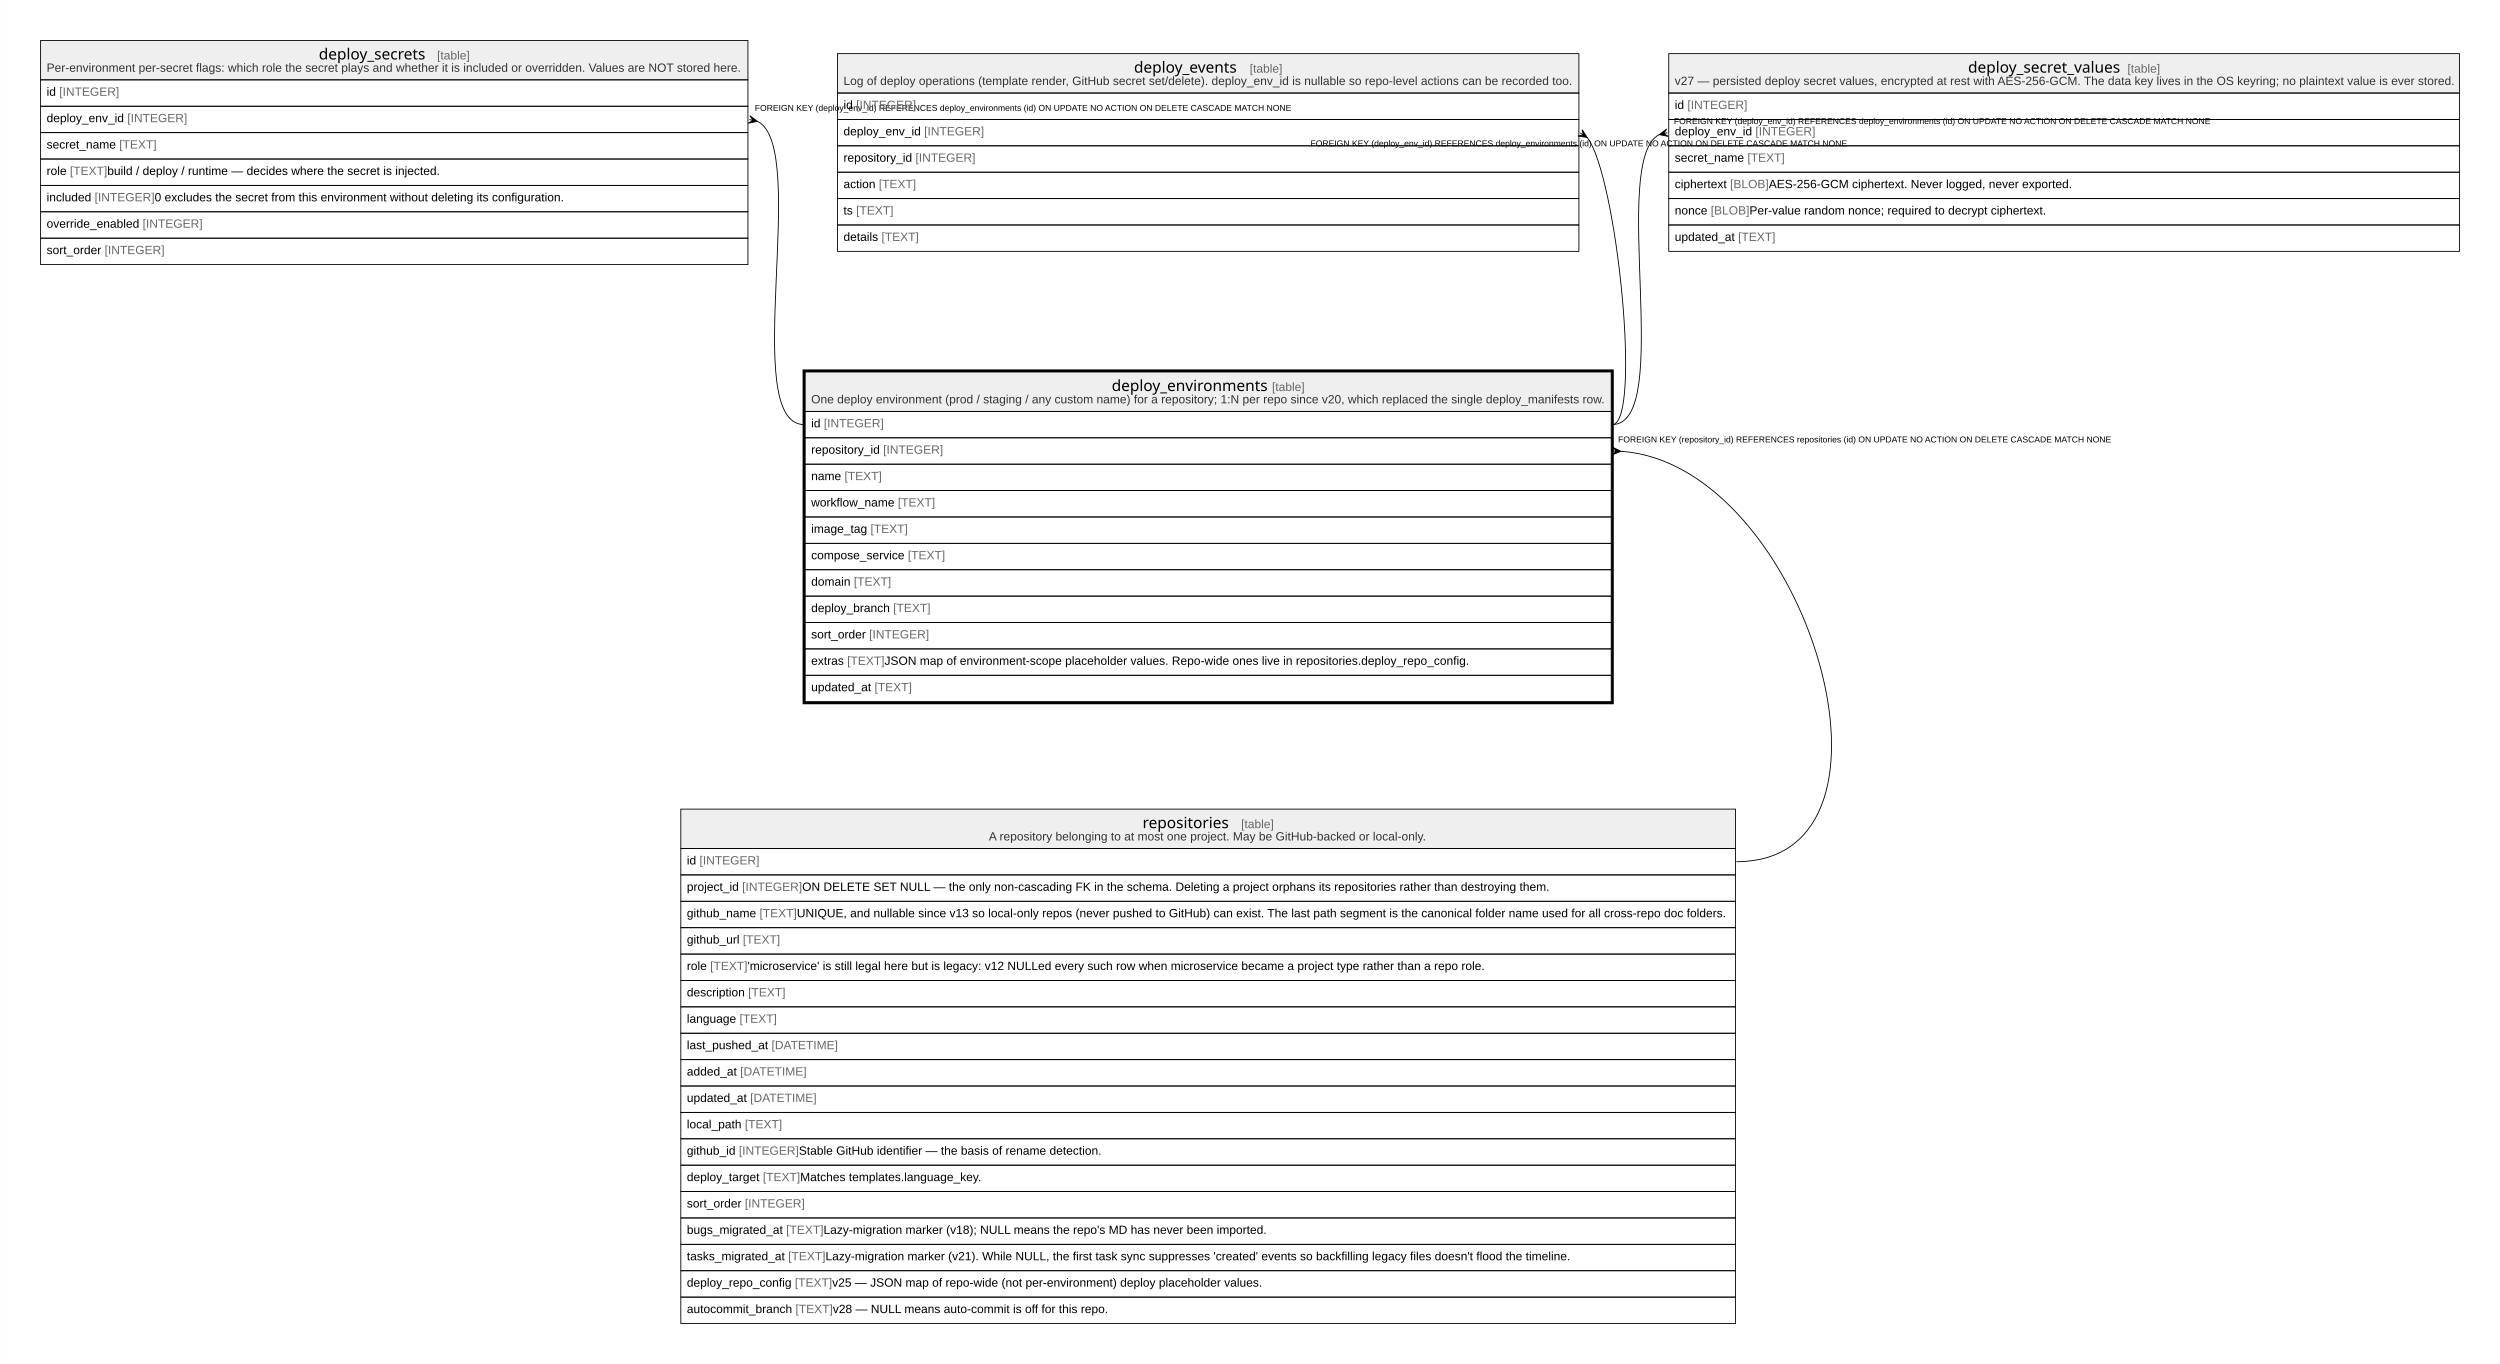
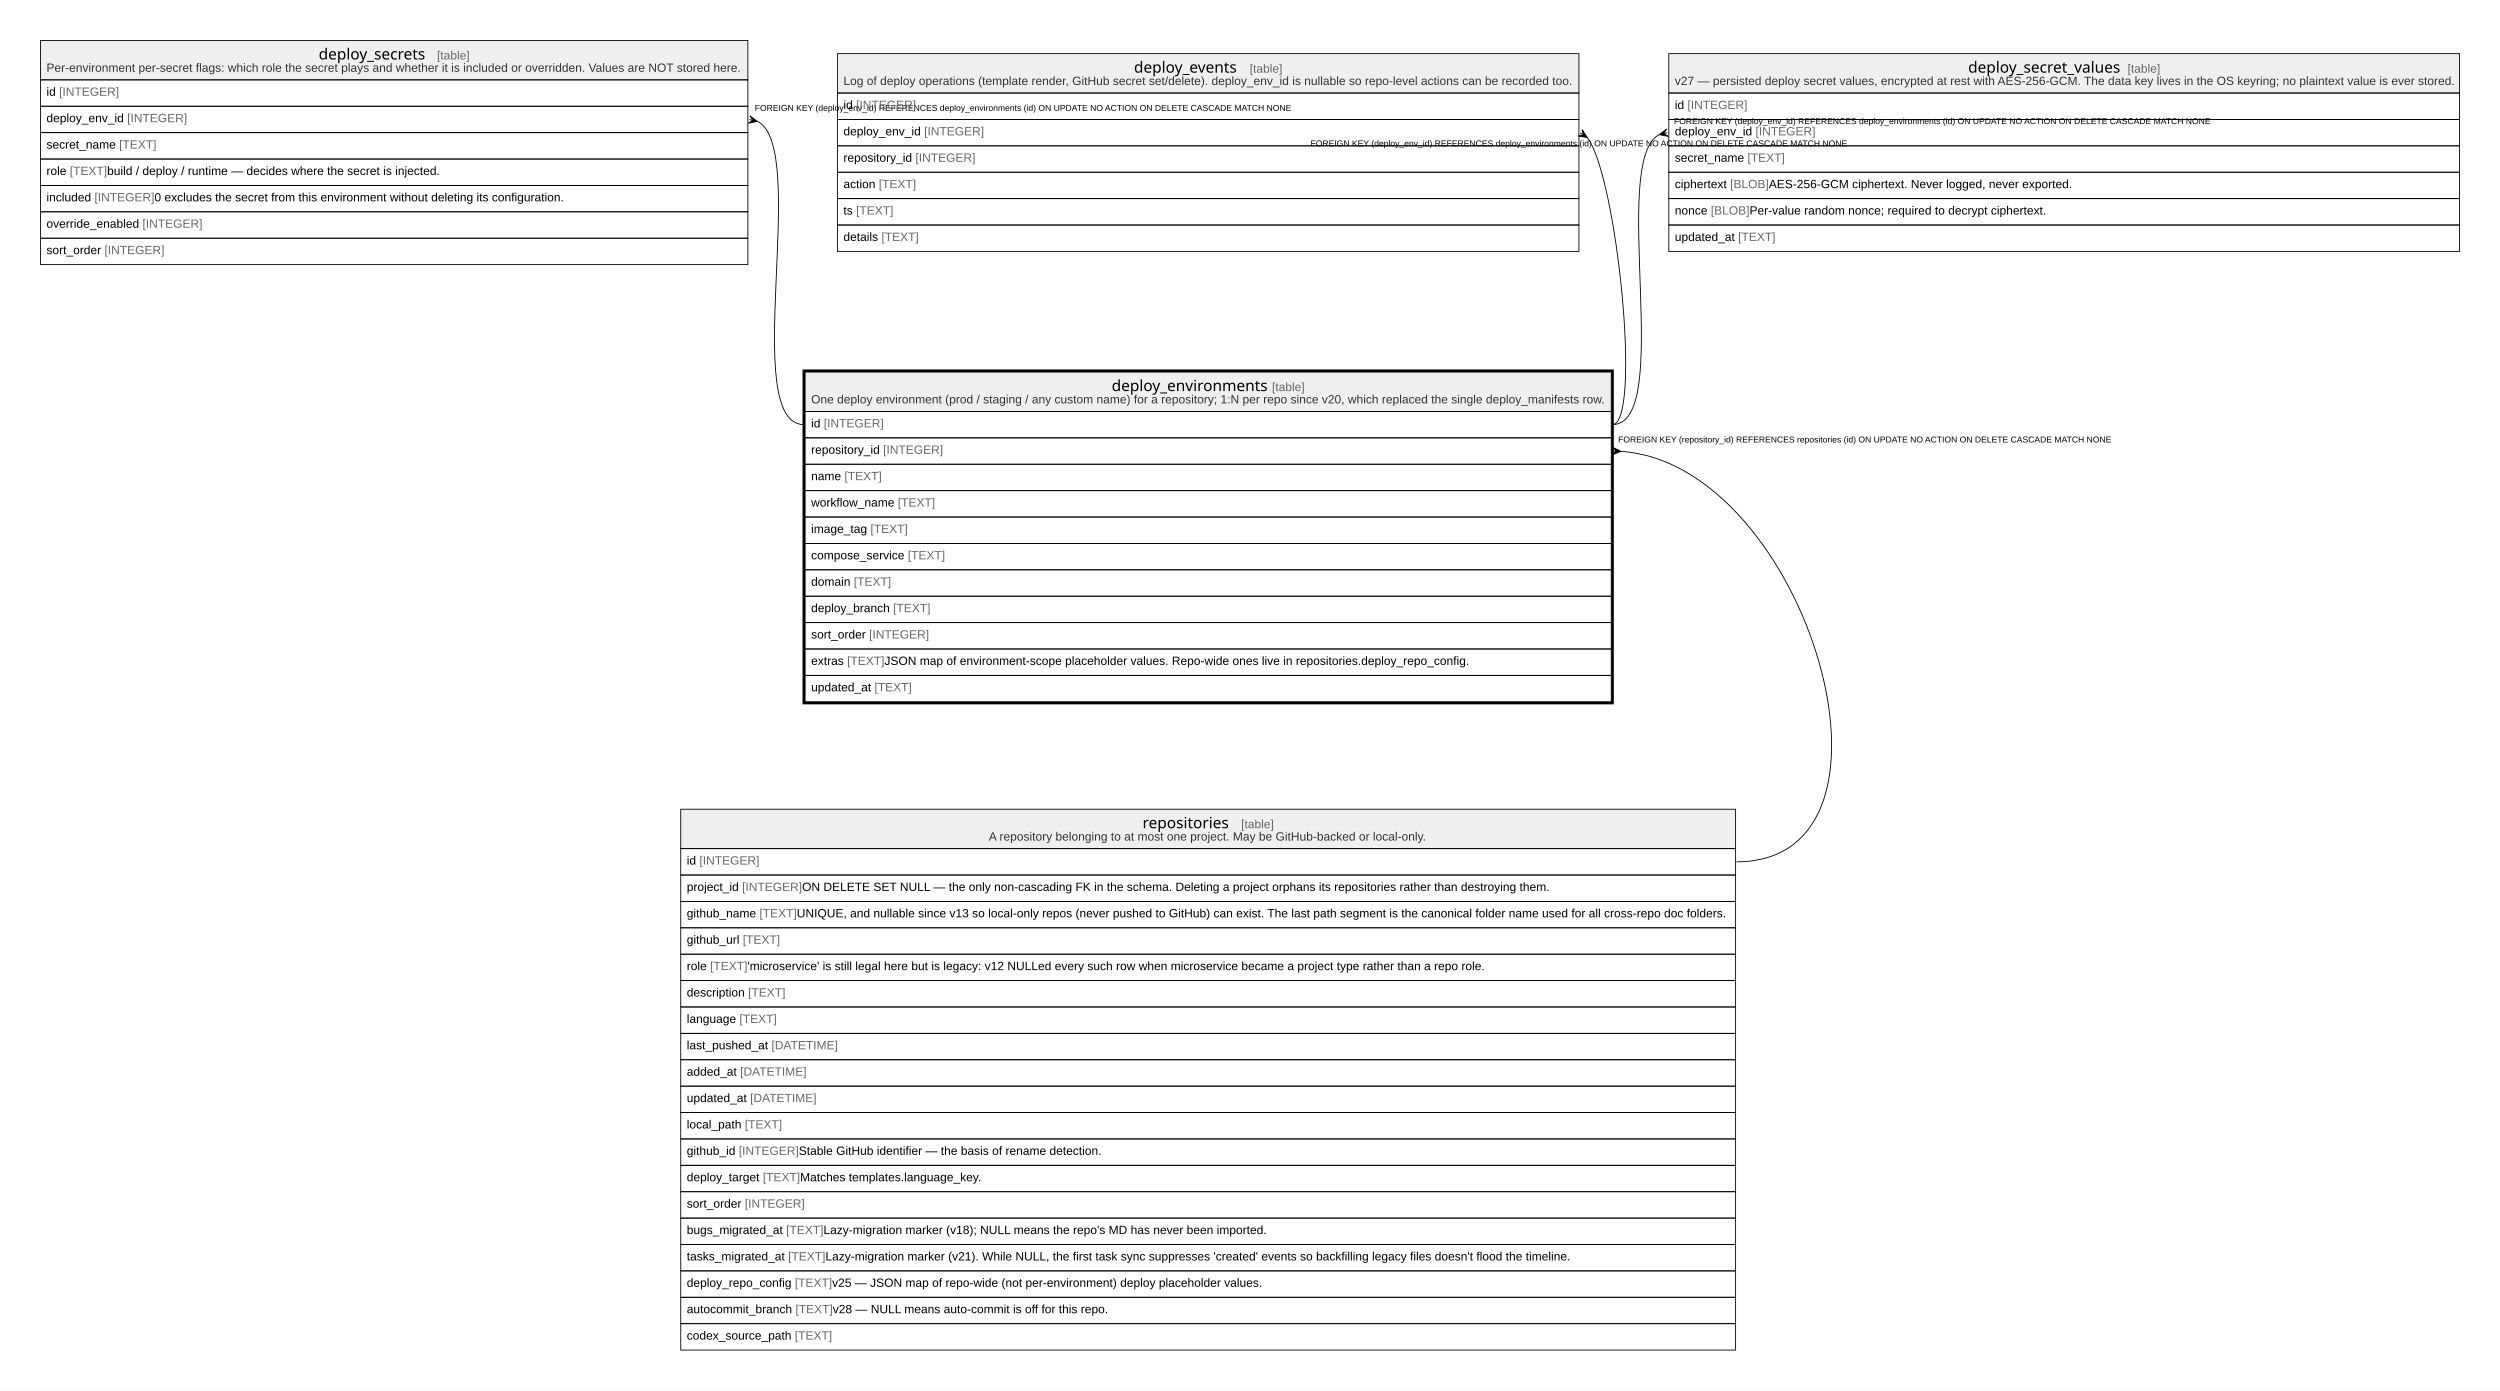
- <svg xmlns="http://www.w3.org/2000/svg" width="2918pt" height="1592pt" viewBox="0.00 0.00 2917.64 1592.00">
-   <g id="graph0" class="graph" transform="scale(1 1) rotate(0) translate(4 1588)">
-     <polygon fill="white" stroke="none" points="-4,4 -4,-1588 2913.64,-1588 2913.64,4 -4,4" />
+ <svg xmlns="http://www.w3.org/2000/svg" width="2918pt" height="1623pt" viewBox="0.00 0.00 2917.64 1622.80">
+   <g id="graph0" class="graph" transform="scale(1 1) rotate(0) translate(4 1618.8)">
+     <polygon fill="white" stroke="none" points="-4,4 -4,-1618.8 2913.64,-1618.8 2913.64,4 -4,4" />
    <g id="node1" class="node">
-       <polygon fill="#efefef" stroke="none" points="935.6,-1107.8 935.6,-1153.8 1876.41,-1153.8 1876.41,-1107.8 935.6,-1107.8" />
-       <polygon fill="none" stroke="black" points="935.6,-1107.8 935.6,-1153.8 1876.41,-1153.8 1876.41,-1107.8 935.6,-1107.8" />
-       <text text-anchor="start" x="1293.39" y="-1131.6" font-family="Arial Bold" font-size="18.00">deploy_environments</text>
-       <text text-anchor="start" x="1449.36" y="-1131.6" font-family="Arial" font-size="14.00">    </text>
-       <text text-anchor="start" x="1480.48" y="-1131.6" font-family="Arial" font-size="14.00" fill="#666666">[table]</text>
-       <text text-anchor="start" x="942.6" y="-1117.2" font-family="Arial" font-size="14.00" fill="#333333">One deploy environment (prod / staging / any custom name) for a repository; 1:N per repo since v20, which replaced the single deploy_manifests row.</text>
+       <polygon fill="#efefef" stroke="none" points="935.6,-1138.6 935.6,-1184.6 1876.41,-1184.6 1876.41,-1138.6 935.6,-1138.6" />
+       <polygon fill="none" stroke="black" points="935.6,-1138.6 935.6,-1184.6 1876.41,-1184.6 1876.41,-1138.6 935.6,-1138.6" />
+       <text text-anchor="start" x="1293.39" y="-1162.4" font-family="Arial Bold" font-size="18.00">deploy_environments</text>
+       <text text-anchor="start" x="1449.36" y="-1162.4" font-family="Arial" font-size="14.00">    </text>
+       <text text-anchor="start" x="1480.48" y="-1162.4" font-family="Arial" font-size="14.00" fill="#666666">[table]</text>
+       <text text-anchor="start" x="942.6" y="-1148" font-family="Arial" font-size="14.00" fill="#333333">One deploy environment (prod / staging / any custom name) for a repository; 1:N per repo since v20, which replaced the single deploy_manifests row.</text>
+       <polygon fill="none" stroke="black" points="935.6,-1107.8 935.6,-1138.6 1876.41,-1138.6 1876.41,-1107.8 935.6,-1107.8" />
+       <text text-anchor="start" x="942.6" y="-1120" font-family="Arial" font-size="14.00">id </text>
+       <text text-anchor="start" x="957.39" y="-1120" font-family="Arial" font-size="14.00" fill="#666666">[INTEGER]</text>
      <polygon fill="none" stroke="black" points="935.6,-1077 935.6,-1107.8 1876.41,-1107.8 1876.41,-1077 935.6,-1077" />
-       <text text-anchor="start" x="942.6" y="-1089.2" font-family="Arial" font-size="14.00">id </text>
-       <text text-anchor="start" x="957.39" y="-1089.2" font-family="Arial" font-size="14.00" fill="#666666">[INTEGER]</text>
+       <text text-anchor="start" x="942.6" y="-1089.2" font-family="Arial" font-size="14.00">repository_id </text>
+       <text text-anchor="start" x="1026.64" y="-1089.2" font-family="Arial" font-size="14.00" fill="#666666">[INTEGER]</text>
      <polygon fill="none" stroke="black" points="935.6,-1046.2 935.6,-1077 1876.41,-1077 1876.41,-1046.2 935.6,-1046.2" />
-       <text text-anchor="start" x="942.6" y="-1058.4" font-family="Arial" font-size="14.00">repository_id </text>
-       <text text-anchor="start" x="1026.64" y="-1058.4" font-family="Arial" font-size="14.00" fill="#666666">[INTEGER]</text>
+       <text text-anchor="start" x="942.6" y="-1058.4" font-family="Arial" font-size="14.00">name </text>
+       <text text-anchor="start" x="981.51" y="-1058.4" font-family="Arial" font-size="14.00" fill="#666666">[TEXT]</text>
      <polygon fill="none" stroke="black" points="935.6,-1015.4 935.6,-1046.2 1876.41,-1046.2 1876.41,-1015.4 935.6,-1015.4" />
-       <text text-anchor="start" x="942.6" y="-1027.6" font-family="Arial" font-size="14.00">name </text>
-       <text text-anchor="start" x="981.51" y="-1027.6" font-family="Arial" font-size="14.00" fill="#666666">[TEXT]</text>
+       <text text-anchor="start" x="942.6" y="-1027.6" font-family="Arial" font-size="14.00">workflow_name </text>
+       <text text-anchor="start" x="1043.75" y="-1027.6" font-family="Arial" font-size="14.00" fill="#666666">[TEXT]</text>
      <polygon fill="none" stroke="black" points="935.6,-984.6 935.6,-1015.4 1876.41,-1015.4 1876.41,-984.6 935.6,-984.6" />
-       <text text-anchor="start" x="942.6" y="-996.8" font-family="Arial" font-size="14.00">workflow_name </text>
-       <text text-anchor="start" x="1043.75" y="-996.8" font-family="Arial" font-size="14.00" fill="#666666">[TEXT]</text>
+       <text text-anchor="start" x="942.6" y="-996.8" font-family="Arial" font-size="14.00">image_tag </text>
+       <text text-anchor="start" x="1011.87" y="-996.8" font-family="Arial" font-size="14.00" fill="#666666">[TEXT]</text>
      <polygon fill="none" stroke="black" points="935.6,-953.8 935.6,-984.6 1876.41,-984.6 1876.41,-953.8 935.6,-953.8" />
-       <text text-anchor="start" x="942.6" y="-966" font-family="Arial" font-size="14.00">image_tag </text>
-       <text text-anchor="start" x="1011.87" y="-966" font-family="Arial" font-size="14.00" fill="#666666">[TEXT]</text>
+       <text text-anchor="start" x="942.6" y="-966" font-family="Arial" font-size="14.00">compose_service </text>
+       <text text-anchor="start" x="1055.43" y="-966" font-family="Arial" font-size="14.00" fill="#666666">[TEXT]</text>
      <polygon fill="none" stroke="black" points="935.6,-923 935.6,-953.8 1876.41,-953.8 1876.41,-923 935.6,-923" />
-       <text text-anchor="start" x="942.6" y="-935.2" font-family="Arial" font-size="14.00">compose_service </text>
-       <text text-anchor="start" x="1055.43" y="-935.2" font-family="Arial" font-size="14.00" fill="#666666">[TEXT]</text>
+       <text text-anchor="start" x="942.6" y="-935.2" font-family="Arial" font-size="14.00">domain </text>
+       <text text-anchor="start" x="992.41" y="-935.2" font-family="Arial" font-size="14.00" fill="#666666">[TEXT]</text>
      <polygon fill="none" stroke="black" points="935.6,-892.2 935.6,-923 1876.41,-923 1876.41,-892.2 935.6,-892.2" />
-       <text text-anchor="start" x="942.6" y="-904.4" font-family="Arial" font-size="14.00">domain </text>
-       <text text-anchor="start" x="992.41" y="-904.4" font-family="Arial" font-size="14.00" fill="#666666">[TEXT]</text>
+       <text text-anchor="start" x="942.6" y="-904.4" font-family="Arial" font-size="14.00">deploy_branch </text>
+       <text text-anchor="start" x="1038.34" y="-904.4" font-family="Arial" font-size="14.00" fill="#666666">[TEXT]</text>
      <polygon fill="none" stroke="black" points="935.6,-861.4 935.6,-892.2 1876.41,-892.2 1876.41,-861.4 935.6,-861.4" />
-       <text text-anchor="start" x="942.6" y="-873.6" font-family="Arial" font-size="14.00">deploy_branch </text>
-       <text text-anchor="start" x="1038.34" y="-873.6" font-family="Arial" font-size="14.00" fill="#666666">[TEXT]</text>
+       <text text-anchor="start" x="942.6" y="-873.6" font-family="Arial" font-size="14.00">sort_order </text>
+       <text text-anchor="start" x="1010.3" y="-873.6" font-family="Arial" font-size="14.00" fill="#666666">[INTEGER]</text>
      <polygon fill="none" stroke="black" points="935.6,-830.6 935.6,-861.4 1876.41,-861.4 1876.41,-830.6 935.6,-830.6" />
-       <text text-anchor="start" x="942.6" y="-842.8" font-family="Arial" font-size="14.00">sort_order </text>
-       <text text-anchor="start" x="1010.3" y="-842.8" font-family="Arial" font-size="14.00" fill="#666666">[INTEGER]</text>
+       <text text-anchor="start" x="942.6" y="-842.8" font-family="Arial" font-size="14.00">extras </text>
+       <text text-anchor="start" x="984.61" y="-842.8" font-family="Arial" font-size="14.00" fill="#666666">[TEXT]</text>
+       <text text-anchor="start" x="1028.17" y="-842.8" font-family="Arial" font-size="14.00"> JSON map of environment-scope placeholder values. Repo-wide ones live in repositories.deploy_repo_config.</text>
      <polygon fill="none" stroke="black" points="935.6,-799.8 935.6,-830.6 1876.41,-830.6 1876.41,-799.8 935.6,-799.8" />
-       <text text-anchor="start" x="942.6" y="-812" font-family="Arial" font-size="14.00">extras </text>
-       <text text-anchor="start" x="984.61" y="-812" font-family="Arial" font-size="14.00" fill="#666666">[TEXT]</text>
-       <text text-anchor="start" x="1028.17" y="-812" font-family="Arial" font-size="14.00"> JSON map of environment-scope placeholder values. Repo-wide ones live in repositories.deploy_repo_config.</text>
-       <polygon fill="none" stroke="black" points="935.6,-769 935.6,-799.8 1876.41,-799.8 1876.41,-769 935.6,-769" />
-       <text text-anchor="start" x="942.6" y="-781.2" font-family="Arial" font-size="14.00">updated_at </text>
-       <text text-anchor="start" x="1016.56" y="-781.2" font-family="Arial" font-size="14.00" fill="#666666">[TEXT]</text>
-       <polygon fill="none" stroke="black" stroke-width="3" points="934.1,-767.5 934.1,-1155.3 1877.91,-1155.3 1877.91,-767.5 934.1,-767.5" />
+       <text text-anchor="start" x="942.6" y="-812" font-family="Arial" font-size="14.00">updated_at </text>
+       <text text-anchor="start" x="1016.56" y="-812" font-family="Arial" font-size="14.00" fill="#666666">[TEXT]</text>
+       <polygon fill="none" stroke="black" stroke-width="3" points="934.1,-798.3 934.1,-1186.1 1877.91,-1186.1 1877.91,-798.3 934.1,-798.3" />
    </g>
    <g id="node5" class="node">
-       <polygon fill="#efefef" stroke="none" points="790.47,-597.6 790.47,-643.6 2021.54,-643.6 2021.54,-597.6 790.47,-597.6" />
-       <polygon fill="none" stroke="black" points="790.47,-597.6 790.47,-643.6 2021.54,-643.6 2021.54,-597.6 790.47,-597.6" />
-       <text text-anchor="start" x="1329.39" y="-621.4" font-family="Arial Bold" font-size="18.00">repositories</text>
-       <text text-anchor="start" x="1413.37" y="-621.4" font-family="Arial" font-size="14.00">    </text>
-       <text text-anchor="start" x="1444.48" y="-621.4" font-family="Arial" font-size="14.00" fill="#666666">[table]</text>
-       <text text-anchor="start" x="1149.99" y="-607" font-family="Arial" font-size="14.00" fill="#333333">A repository belonging to at most one project. May be GitHub-backed or local-only.</text>
+       <polygon fill="#efefef" stroke="none" points="790.47,-628.4 790.47,-674.4 2021.54,-674.4 2021.54,-628.4 790.47,-628.4" />
+       <polygon fill="none" stroke="black" points="790.47,-628.4 790.47,-674.4 2021.54,-674.4 2021.54,-628.4 790.47,-628.4" />
+       <text text-anchor="start" x="1329.39" y="-652.2" font-family="Arial Bold" font-size="18.00">repositories</text>
+       <text text-anchor="start" x="1413.37" y="-652.2" font-family="Arial" font-size="14.00">    </text>
+       <text text-anchor="start" x="1444.48" y="-652.2" font-family="Arial" font-size="14.00" fill="#666666">[table]</text>
+       <text text-anchor="start" x="1149.99" y="-637.8" font-family="Arial" font-size="14.00" fill="#333333">A repository belonging to at most one project. May be GitHub-backed or local-only.</text>
+       <polygon fill="none" stroke="black" points="790.47,-597.6 790.47,-628.4 2021.54,-628.4 2021.54,-597.6 790.47,-597.6" />
+       <text text-anchor="start" x="797.47" y="-609.8" font-family="Arial" font-size="14.00">id </text>
+       <text text-anchor="start" x="812.26" y="-609.8" font-family="Arial" font-size="14.00" fill="#666666">[INTEGER]</text>
      <polygon fill="none" stroke="black" points="790.47,-566.8 790.47,-597.6 2021.54,-597.6 2021.54,-566.8 790.47,-566.8" />
-       <text text-anchor="start" x="797.47" y="-579" font-family="Arial" font-size="14.00">id </text>
-       <text text-anchor="start" x="812.26" y="-579" font-family="Arial" font-size="14.00" fill="#666666">[INTEGER]</text>
+       <text text-anchor="start" x="797.47" y="-579" font-family="Arial" font-size="14.00">project_id </text>
+       <text text-anchor="start" x="862.07" y="-579" font-family="Arial" font-size="14.00" fill="#666666">[INTEGER]</text>
+       <text text-anchor="start" x="932.07" y="-579" font-family="Arial" font-size="14.00"> ON DELETE SET NULL — the only non-cascading FK in the schema. Deleting a project orphans its repositories rather than destroying them.</text>
      <polygon fill="none" stroke="black" points="790.47,-536 790.47,-566.8 2021.54,-566.8 2021.54,-536 790.47,-536" />
-       <text text-anchor="start" x="797.47" y="-548.2" font-family="Arial" font-size="14.00">project_id </text>
-       <text text-anchor="start" x="862.07" y="-548.2" font-family="Arial" font-size="14.00" fill="#666666">[INTEGER]</text>
-       <text text-anchor="start" x="932.07" y="-548.2" font-family="Arial" font-size="14.00"> ON DELETE SET NULL — the only non-cascading FK in the schema. Deleting a project orphans its repositories rather than destroying them.</text>
+       <text text-anchor="start" x="797.47" y="-548.2" font-family="Arial" font-size="14.00">github_name </text>
+       <text text-anchor="start" x="882.31" y="-548.2" font-family="Arial" font-size="14.00" fill="#666666">[TEXT]</text>
+       <text text-anchor="start" x="925.87" y="-548.2" font-family="Arial" font-size="14.00"> UNIQUE, and nullable since v13 so local-only repos (never pushed to GitHub) can exist. The last path segment is the canonical folder name used for all cross-repo doc folders.</text>
      <polygon fill="none" stroke="black" points="790.47,-505.2 790.47,-536 2021.54,-536 2021.54,-505.2 790.47,-505.2" />
-       <text text-anchor="start" x="797.47" y="-517.4" font-family="Arial" font-size="14.00">github_name </text>
-       <text text-anchor="start" x="882.31" y="-517.4" font-family="Arial" font-size="14.00" fill="#666666">[TEXT]</text>
-       <text text-anchor="start" x="925.87" y="-517.4" font-family="Arial" font-size="14.00"> UNIQUE, and nullable since v13 so local-only repos (never pushed to GitHub) can exist. The last path segment is the canonical folder name used for all cross-repo doc folders.</text>
+       <text text-anchor="start" x="797.47" y="-517.4" font-family="Arial" font-size="14.00">github_url </text>
+       <text text-anchor="start" x="862.85" y="-517.4" font-family="Arial" font-size="14.00" fill="#666666">[TEXT]</text>
      <polygon fill="none" stroke="black" points="790.47,-474.4 790.47,-505.2 2021.54,-505.2 2021.54,-474.4 790.47,-474.4" />
-       <text text-anchor="start" x="797.47" y="-486.6" font-family="Arial" font-size="14.00">github_url </text>
-       <text text-anchor="start" x="862.85" y="-486.6" font-family="Arial" font-size="14.00" fill="#666666">[TEXT]</text>
+       <text text-anchor="start" x="797.47" y="-486.6" font-family="Arial" font-size="14.00">role </text>
+       <text text-anchor="start" x="824.71" y="-486.6" font-family="Arial" font-size="14.00" fill="#666666">[TEXT]</text>
+       <text text-anchor="start" x="868.27" y="-486.6" font-family="Arial" font-size="14.00"> 'microservice' is still legal here but is legacy: v12 NULLed every such row when microservice became a project type rather than a repo role.</text>
      <polygon fill="none" stroke="black" points="790.47,-443.6 790.47,-474.4 2021.54,-474.4 2021.54,-443.6 790.47,-443.6" />
-       <text text-anchor="start" x="797.47" y="-455.8" font-family="Arial" font-size="14.00">role </text>
-       <text text-anchor="start" x="824.71" y="-455.8" font-family="Arial" font-size="14.00" fill="#666666">[TEXT]</text>
-       <text text-anchor="start" x="868.27" y="-455.8" font-family="Arial" font-size="14.00"> 'microservice' is still legal here but is legacy: v12 NULLed every such row when microservice became a project type rather than a repo role.</text>
+       <text text-anchor="start" x="797.47" y="-455.8" font-family="Arial" font-size="14.00">description </text>
+       <text text-anchor="start" x="869.07" y="-455.8" font-family="Arial" font-size="14.00" fill="#666666">[TEXT]</text>
      <polygon fill="none" stroke="black" points="790.47,-412.8 790.47,-443.6 2021.54,-443.6 2021.54,-412.8 790.47,-412.8" />
-       <text text-anchor="start" x="797.47" y="-425" font-family="Arial" font-size="14.00">description </text>
-       <text text-anchor="start" x="869.07" y="-425" font-family="Arial" font-size="14.00" fill="#666666">[TEXT]</text>
+       <text text-anchor="start" x="797.47" y="-425" font-family="Arial" font-size="14.00">language </text>
+       <text text-anchor="start" x="858.98" y="-425" font-family="Arial" font-size="14.00" fill="#666666">[TEXT]</text>
      <polygon fill="none" stroke="black" points="790.47,-382 790.47,-412.8 2021.54,-412.8 2021.54,-382 790.47,-382" />
-       <text text-anchor="start" x="797.47" y="-394.2" font-family="Arial" font-size="14.00">language </text>
-       <text text-anchor="start" x="858.98" y="-394.2" font-family="Arial" font-size="14.00" fill="#666666">[TEXT]</text>
+       <text text-anchor="start" x="797.47" y="-394.2" font-family="Arial" font-size="14.00">last_pushed_at </text>
+       <text text-anchor="start" x="896.33" y="-394.2" font-family="Arial" font-size="14.00" fill="#666666">[DATETIME]</text>
      <polygon fill="none" stroke="black" points="790.47,-351.2 790.47,-382 2021.54,-382 2021.54,-351.2 790.47,-351.2" />
-       <text text-anchor="start" x="797.47" y="-363.4" font-family="Arial" font-size="14.00">last_pushed_at </text>
-       <text text-anchor="start" x="896.33" y="-363.4" font-family="Arial" font-size="14.00" fill="#666666">[DATETIME]</text>
+       <text text-anchor="start" x="797.47" y="-363.4" font-family="Arial" font-size="14.00">added_at </text>
+       <text text-anchor="start" x="859.76" y="-363.4" font-family="Arial" font-size="14.00" fill="#666666">[DATETIME]</text>
      <polygon fill="none" stroke="black" points="790.47,-320.4 790.47,-351.2 2021.54,-351.2 2021.54,-320.4 790.47,-320.4" />
-       <text text-anchor="start" x="797.47" y="-332.6" font-family="Arial" font-size="14.00">added_at </text>
-       <text text-anchor="start" x="859.76" y="-332.6" font-family="Arial" font-size="14.00" fill="#666666">[DATETIME]</text>
+       <text text-anchor="start" x="797.47" y="-332.6" font-family="Arial" font-size="14.00">updated_at </text>
+       <text text-anchor="start" x="871.43" y="-332.6" font-family="Arial" font-size="14.00" fill="#666666">[DATETIME]</text>
      <polygon fill="none" stroke="black" points="790.47,-289.6 790.47,-320.4 2021.54,-320.4 2021.54,-289.6 790.47,-289.6" />
-       <text text-anchor="start" x="797.47" y="-301.8" font-family="Arial" font-size="14.00">updated_at </text>
-       <text text-anchor="start" x="871.43" y="-301.8" font-family="Arial" font-size="14.00" fill="#666666">[DATETIME]</text>
+       <text text-anchor="start" x="797.47" y="-301.8" font-family="Arial" font-size="14.00">local_path </text>
+       <text text-anchor="start" x="865.19" y="-301.8" font-family="Arial" font-size="14.00" fill="#666666">[TEXT]</text>
      <polygon fill="none" stroke="black" points="790.47,-258.8 790.47,-289.6 2021.54,-289.6 2021.54,-258.8 790.47,-258.8" />
-       <text text-anchor="start" x="797.47" y="-271" font-family="Arial" font-size="14.00">local_path </text>
-       <text text-anchor="start" x="865.19" y="-271" font-family="Arial" font-size="14.00" fill="#666666">[TEXT]</text>
+       <text text-anchor="start" x="797.47" y="-271" font-family="Arial" font-size="14.00">github_id </text>
+       <text text-anchor="start" x="858.19" y="-271" font-family="Arial" font-size="14.00" fill="#666666">[INTEGER]</text>
+       <text text-anchor="start" x="928.2" y="-271" font-family="Arial" font-size="14.00"> Stable GitHub identifier — the basis of rename detection.</text>
      <polygon fill="none" stroke="black" points="790.47,-228 790.47,-258.8 2021.54,-258.8 2021.54,-228 790.47,-228" />
-       <text text-anchor="start" x="797.47" y="-240.2" font-family="Arial" font-size="14.00">github_id </text>
-       <text text-anchor="start" x="858.19" y="-240.2" font-family="Arial" font-size="14.00" fill="#666666">[INTEGER]</text>
-       <text text-anchor="start" x="928.2" y="-240.2" font-family="Arial" font-size="14.00"> Stable GitHub identifier — the basis of rename detection.</text>
+       <text text-anchor="start" x="797.47" y="-240.2" font-family="Arial" font-size="14.00">deploy_target </text>
+       <text text-anchor="start" x="886.2" y="-240.2" font-family="Arial" font-size="14.00" fill="#666666">[TEXT]</text>
+       <text text-anchor="start" x="929.76" y="-240.2" font-family="Arial" font-size="14.00"> Matches templates.language_key.</text>
      <polygon fill="none" stroke="black" points="790.47,-197.2 790.47,-228 2021.54,-228 2021.54,-197.2 790.47,-197.2" />
-       <text text-anchor="start" x="797.47" y="-209.4" font-family="Arial" font-size="14.00">deploy_target </text>
-       <text text-anchor="start" x="886.2" y="-209.4" font-family="Arial" font-size="14.00" fill="#666666">[TEXT]</text>
-       <text text-anchor="start" x="929.76" y="-209.4" font-family="Arial" font-size="14.00"> Matches templates.language_key.</text>
+       <text text-anchor="start" x="797.47" y="-209.4" font-family="Arial" font-size="14.00">sort_order </text>
+       <text text-anchor="start" x="865.17" y="-209.4" font-family="Arial" font-size="14.00" fill="#666666">[INTEGER]</text>
      <polygon fill="none" stroke="black" points="790.47,-166.4 790.47,-197.2 2021.54,-197.2 2021.54,-166.4 790.47,-166.4" />
-       <text text-anchor="start" x="797.47" y="-178.6" font-family="Arial" font-size="14.00">sort_order </text>
-       <text text-anchor="start" x="865.17" y="-178.6" font-family="Arial" font-size="14.00" fill="#666666">[INTEGER]</text>
+       <text text-anchor="start" x="797.47" y="-178.6" font-family="Arial" font-size="14.00">bugs_migrated_at </text>
+       <text text-anchor="start" x="913.44" y="-178.6" font-family="Arial" font-size="14.00" fill="#666666">[TEXT]</text>
+       <text text-anchor="start" x="957" y="-178.6" font-family="Arial" font-size="14.00"> Lazy-migration marker (v18); NULL means the repo's MD has never been imported.</text>
      <polygon fill="none" stroke="black" points="790.47,-135.6 790.47,-166.4 2021.54,-166.4 2021.54,-135.6 790.47,-135.6" />
-       <text text-anchor="start" x="797.47" y="-147.8" font-family="Arial" font-size="14.00">bugs_migrated_at </text>
-       <text text-anchor="start" x="913.44" y="-147.8" font-family="Arial" font-size="14.00" fill="#666666">[TEXT]</text>
-       <text text-anchor="start" x="957" y="-147.8" font-family="Arial" font-size="14.00"> Lazy-migration marker (v18); NULL means the repo's MD has never been imported.</text>
+       <text text-anchor="start" x="797.47" y="-147.8" font-family="Arial" font-size="14.00">tasks_migrated_at </text>
+       <text text-anchor="start" x="915.76" y="-147.8" font-family="Arial" font-size="14.00" fill="#666666">[TEXT]</text>
+       <text text-anchor="start" x="959.31" y="-147.8" font-family="Arial" font-size="14.00"> Lazy-migration marker (v21). While NULL, the first task sync suppresses 'created' events so backfilling legacy files doesn't flood the timeline.</text>
      <polygon fill="none" stroke="black" points="790.47,-104.8 790.47,-135.6 2021.54,-135.6 2021.54,-104.8 790.47,-104.8" />
-       <text text-anchor="start" x="797.47" y="-117" font-family="Arial" font-size="14.00">tasks_migrated_at </text>
-       <text text-anchor="start" x="915.76" y="-117" font-family="Arial" font-size="14.00" fill="#666666">[TEXT]</text>
-       <text text-anchor="start" x="959.31" y="-117" font-family="Arial" font-size="14.00"> Lazy-migration marker (v21). While NULL, the first task sync suppresses 'created' events so backfilling legacy files doesn't flood the timeline.</text>
+       <text text-anchor="start" x="797.47" y="-117" font-family="Arial" font-size="14.00">deploy_repo_config </text>
+       <text text-anchor="start" x="923.57" y="-117" font-family="Arial" font-size="14.00" fill="#666666">[TEXT]</text>
+       <text text-anchor="start" x="967.13" y="-117" font-family="Arial" font-size="14.00"> v25 — JSON map of repo-wide (not per-environment) deploy placeholder values.</text>
      <polygon fill="none" stroke="black" points="790.47,-74 790.47,-104.8 2021.54,-104.8 2021.54,-74 790.47,-74" />
-       <text text-anchor="start" x="797.47" y="-86.2" font-family="Arial" font-size="14.00">deploy_repo_config </text>
-       <text text-anchor="start" x="923.57" y="-86.2" font-family="Arial" font-size="14.00" fill="#666666">[TEXT]</text>
-       <text text-anchor="start" x="967.13" y="-86.2" font-family="Arial" font-size="14.00"> v25 — JSON map of repo-wide (not per-environment) deploy placeholder values.</text>
+       <text text-anchor="start" x="797.47" y="-86.2" font-family="Arial" font-size="14.00">autocommit_branch </text>
+       <text text-anchor="start" x="924.31" y="-86.2" font-family="Arial" font-size="14.00" fill="#666666">[TEXT]</text>
+       <text text-anchor="start" x="967.87" y="-86.2" font-family="Arial" font-size="14.00"> v28 — NULL means auto-commit is off for this repo.</text>
      <polygon fill="none" stroke="black" points="790.47,-43.2 790.47,-74 2021.54,-74 2021.54,-43.2 790.47,-43.2" />
-       <text text-anchor="start" x="797.47" y="-55.4" font-family="Arial" font-size="14.00">autocommit_branch </text>
-       <text text-anchor="start" x="924.31" y="-55.4" font-family="Arial" font-size="14.00" fill="#666666">[TEXT]</text>
-       <text text-anchor="start" x="967.87" y="-55.4" font-family="Arial" font-size="14.00"> v28 — NULL means auto-commit is off for this repo.</text>
+       <text text-anchor="start" x="797.47" y="-55.4" font-family="Arial" font-size="14.00">codex_source_path </text>
+       <text text-anchor="start" x="923.56" y="-55.4" font-family="Arial" font-size="14.00" fill="#666666">[TEXT]</text>
    </g>
    <g id="edge4" class="edge">
-       <path fill="none" stroke="black" d="M1887.79,-1061.25C2104.47,-1046.74 2241.67,-582.2 2022.54,-582.2" />
-       <polygon fill="black" stroke="black" points="1887.74,-1061.25 1877.59,-1057.09 1882.41,-1061.43 1878.08,-1061.58 1878.08,-1061.58 1878.08,-1061.58 1882.41,-1061.43 1877.89,-1066.09 1887.74,-1061.25" />
-       <text text-anchor="start" x="1884.41" y="-1071.6" font-family="Arial" font-size="10.00">FOREIGN KEY (repository_id) REFERENCES repositories (id) ON UPDATE NO ACTION ON DELETE CASCADE MATCH NONE</text>
+       <path fill="none" stroke="black" d="M1887.79,-1092.05C2104.47,-1077.54 2241.67,-613 2022.54,-613" />
+       <polygon fill="black" stroke="black" points="1887.74,-1092.05 1877.59,-1087.89 1882.41,-1092.23 1878.08,-1092.38 1878.08,-1092.38 1878.08,-1092.38 1882.41,-1092.23 1877.89,-1096.89 1887.74,-1092.05" />
+       <text text-anchor="start" x="1884.41" y="-1102.4" font-family="Arial" font-size="10.00">FOREIGN KEY (repository_id) REFERENCES repositories (id) ON UPDATE NO ACTION ON DELETE CASCADE MATCH NONE</text>
    </g>
    <g id="node2" class="node">
-       <polygon fill="#efefef" stroke="none" points="43.2,-1494.8 43.2,-1540.8 868.81,-1540.8 868.81,-1494.8 43.2,-1494.8" />
-       <polygon fill="none" stroke="black" points="43.2,-1494.8 43.2,-1540.8 868.81,-1540.8 868.81,-1494.8 43.2,-1494.8" />
-       <text text-anchor="start" x="367.9" y="-1518.6" font-family="Arial Bold" font-size="18.00">deploy_secrets</text>
-       <text text-anchor="start" x="474.86" y="-1518.6" font-family="Arial" font-size="14.00">    </text>
-       <text text-anchor="start" x="505.98" y="-1518.6" font-family="Arial" font-size="14.00" fill="#666666">[table]</text>
-       <text text-anchor="start" x="50.2" y="-1504.2" font-family="Arial" font-size="14.00" fill="#333333">Per-environment per-secret flags: which role the secret plays and whether it is included or overridden. Values are NOT stored here.</text>
+       <polygon fill="#efefef" stroke="none" points="43.2,-1525.6 43.2,-1571.6 868.81,-1571.6 868.81,-1525.6 43.2,-1525.6" />
+       <polygon fill="none" stroke="black" points="43.2,-1525.6 43.2,-1571.6 868.81,-1571.6 868.81,-1525.6 43.2,-1525.6" />
+       <text text-anchor="start" x="367.9" y="-1549.4" font-family="Arial Bold" font-size="18.00">deploy_secrets</text>
+       <text text-anchor="start" x="474.86" y="-1549.4" font-family="Arial" font-size="14.00">    </text>
+       <text text-anchor="start" x="505.98" y="-1549.4" font-family="Arial" font-size="14.00" fill="#666666">[table]</text>
+       <text text-anchor="start" x="50.2" y="-1535" font-family="Arial" font-size="14.00" fill="#333333">Per-environment per-secret flags: which role the secret plays and whether it is included or overridden. Values are NOT stored here.</text>
+       <polygon fill="none" stroke="black" points="43.2,-1494.8 43.2,-1525.6 868.81,-1525.6 868.81,-1494.8 43.2,-1494.8" />
+       <text text-anchor="start" x="50.2" y="-1507" font-family="Arial" font-size="14.00">id </text>
+       <text text-anchor="start" x="64.99" y="-1507" font-family="Arial" font-size="14.00" fill="#666666">[INTEGER]</text>
      <polygon fill="none" stroke="black" points="43.2,-1464 43.2,-1494.8 868.81,-1494.8 868.81,-1464 43.2,-1464" />
-       <text text-anchor="start" x="50.2" y="-1476.2" font-family="Arial" font-size="14.00">id </text>
-       <text text-anchor="start" x="64.99" y="-1476.2" font-family="Arial" font-size="14.00" fill="#666666">[INTEGER]</text>
+       <text text-anchor="start" x="50.2" y="-1476.2" font-family="Arial" font-size="14.00">deploy_env_id </text>
+       <text text-anchor="start" x="144.39" y="-1476.2" font-family="Arial" font-size="14.00" fill="#666666">[INTEGER]</text>
      <polygon fill="none" stroke="black" points="43.2,-1433.2 43.2,-1464 868.81,-1464 868.81,-1433.2 43.2,-1433.2" />
-       <text text-anchor="start" x="50.2" y="-1445.4" font-family="Arial" font-size="14.00">deploy_env_id </text>
-       <text text-anchor="start" x="144.39" y="-1445.4" font-family="Arial" font-size="14.00" fill="#666666">[INTEGER]</text>
+       <text text-anchor="start" x="50.2" y="-1445.4" font-family="Arial" font-size="14.00">secret_name </text>
+       <text text-anchor="start" x="135.02" y="-1445.4" font-family="Arial" font-size="14.00" fill="#666666">[TEXT]</text>
      <polygon fill="none" stroke="black" points="43.2,-1402.4 43.2,-1433.2 868.81,-1433.2 868.81,-1402.4 43.2,-1402.4" />
-       <text text-anchor="start" x="50.2" y="-1414.6" font-family="Arial" font-size="14.00">secret_name </text>
-       <text text-anchor="start" x="135.02" y="-1414.6" font-family="Arial" font-size="14.00" fill="#666666">[TEXT]</text>
+       <text text-anchor="start" x="50.2" y="-1414.6" font-family="Arial" font-size="14.00">role </text>
+       <text text-anchor="start" x="77.43" y="-1414.6" font-family="Arial" font-size="14.00" fill="#666666">[TEXT]</text>
+       <text text-anchor="start" x="120.99" y="-1414.6" font-family="Arial" font-size="14.00"> build / deploy / runtime — decides where the secret is injected.</text>
      <polygon fill="none" stroke="black" points="43.2,-1371.6 43.2,-1402.4 868.81,-1402.4 868.81,-1371.6 43.2,-1371.6" />
-       <text text-anchor="start" x="50.2" y="-1383.8" font-family="Arial" font-size="14.00">role </text>
-       <text text-anchor="start" x="77.43" y="-1383.8" font-family="Arial" font-size="14.00" fill="#666666">[TEXT]</text>
-       <text text-anchor="start" x="120.99" y="-1383.8" font-family="Arial" font-size="14.00"> build / deploy / runtime — decides where the secret is injected.</text>
+       <text text-anchor="start" x="50.2" y="-1383.8" font-family="Arial" font-size="14.00">included </text>
+       <text text-anchor="start" x="106.24" y="-1383.8" font-family="Arial" font-size="14.00" fill="#666666">[INTEGER]</text>
+       <text text-anchor="start" x="176.25" y="-1383.8" font-family="Arial" font-size="14.00"> 0 excludes the secret from this environment without deleting its configuration.</text>
      <polygon fill="none" stroke="black" points="43.2,-1340.8 43.2,-1371.6 868.81,-1371.6 868.81,-1340.8 43.2,-1340.8" />
-       <text text-anchor="start" x="50.2" y="-1353" font-family="Arial" font-size="14.00">included </text>
-       <text text-anchor="start" x="106.24" y="-1353" font-family="Arial" font-size="14.00" fill="#666666">[INTEGER]</text>
-       <text text-anchor="start" x="176.25" y="-1353" font-family="Arial" font-size="14.00"> 0 excludes the secret from this environment without deleting its configuration.</text>
+       <text text-anchor="start" x="50.2" y="-1353" font-family="Arial" font-size="14.00">override_enabled </text>
+       <text text-anchor="start" x="162.28" y="-1353" font-family="Arial" font-size="14.00" fill="#666666">[INTEGER]</text>
      <polygon fill="none" stroke="black" points="43.2,-1310 43.2,-1340.8 868.81,-1340.8 868.81,-1310 43.2,-1310" />
-       <text text-anchor="start" x="50.2" y="-1322.2" font-family="Arial" font-size="14.00">override_enabled </text>
-       <text text-anchor="start" x="162.28" y="-1322.2" font-family="Arial" font-size="14.00" fill="#666666">[INTEGER]</text>
-       <polygon fill="none" stroke="black" points="43.2,-1279.2 43.2,-1310 868.81,-1310 868.81,-1279.2 43.2,-1279.2" />
-       <text text-anchor="start" x="50.2" y="-1291.4" font-family="Arial" font-size="14.00">sort_order </text>
-       <text text-anchor="start" x="117.9" y="-1291.4" font-family="Arial" font-size="14.00" fill="#666666">[INTEGER]</text>
+       <text text-anchor="start" x="50.2" y="-1322.2" font-family="Arial" font-size="14.00">sort_order </text>
+       <text text-anchor="start" x="117.9" y="-1322.2" font-family="Arial" font-size="14.00" fill="#666666">[INTEGER]</text>
    </g>
    <g id="edge1" class="edge">
-       <path fill="none" stroke="black" d="M880,-1446.33C941.64,-1415.99 857.92,-1092.4 934.6,-1092.4" />
-       <polygon fill="black" stroke="black" points="879.9,-1446.35 869.16,-1444.14 874.69,-1447.51 870.46,-1448.45 870.46,-1448.45 870.46,-1448.45 874.69,-1447.51 871.12,-1452.92 879.9,-1446.35" />
-       <text text-anchor="start" x="876.81" y="-1458.6" font-family="Arial" font-size="10.00">FOREIGN KEY (deploy_env_id) REFERENCES deploy_environments (id) ON UPDATE NO ACTION ON DELETE CASCADE MATCH NONE</text>
+       <path fill="none" stroke="black" d="M880,-1477.13C941.64,-1446.79 857.92,-1123.2 934.6,-1123.2" />
+       <polygon fill="black" stroke="black" points="879.9,-1477.15 869.16,-1474.94 874.69,-1478.31 870.46,-1479.25 870.46,-1479.25 870.46,-1479.25 874.69,-1478.31 871.12,-1483.72 879.9,-1477.15" />
+       <text text-anchor="start" x="876.81" y="-1489.4" font-family="Arial" font-size="10.00">FOREIGN KEY (deploy_env_id) REFERENCES deploy_environments (id) ON UPDATE NO ACTION ON DELETE CASCADE MATCH NONE</text>
    </g>
    <g id="node3" class="node">
-       <polygon fill="#efefef" stroke="none" points="973.31,-1479.4 973.31,-1525.4 1838.7,-1525.4 1838.7,-1479.4 973.31,-1479.4" />
-       <polygon fill="none" stroke="black" points="973.31,-1479.4 973.31,-1525.4 1838.7,-1525.4 1838.7,-1479.4 973.31,-1479.4" />
-       <text text-anchor="start" x="1319.39" y="-1503.2" font-family="Arial Bold" font-size="18.00">deploy_events</text>
-       <text text-anchor="start" x="1423.37" y="-1503.2" font-family="Arial" font-size="14.00">    </text>
-       <text text-anchor="start" x="1454.48" y="-1503.2" font-family="Arial" font-size="14.00" fill="#666666">[table]</text>
-       <text text-anchor="start" x="980.31" y="-1488.8" font-family="Arial" font-size="14.00" fill="#333333">Log of deploy operations (template render, GitHub secret set/delete). deploy_env_id is nullable so repo-level actions can be recorded too.</text>
+       <polygon fill="#efefef" stroke="none" points="973.31,-1510.2 973.31,-1556.2 1838.7,-1556.2 1838.7,-1510.2 973.31,-1510.2" />
+       <polygon fill="none" stroke="black" points="973.31,-1510.2 973.31,-1556.2 1838.7,-1556.2 1838.7,-1510.2 973.31,-1510.2" />
+       <text text-anchor="start" x="1319.39" y="-1534" font-family="Arial Bold" font-size="18.00">deploy_events</text>
+       <text text-anchor="start" x="1423.37" y="-1534" font-family="Arial" font-size="14.00">    </text>
+       <text text-anchor="start" x="1454.48" y="-1534" font-family="Arial" font-size="14.00" fill="#666666">[table]</text>
+       <text text-anchor="start" x="980.31" y="-1519.6" font-family="Arial" font-size="14.00" fill="#333333">Log of deploy operations (template render, GitHub secret set/delete). deploy_env_id is nullable so repo-level actions can be recorded too.</text>
+       <polygon fill="none" stroke="black" points="973.31,-1479.4 973.31,-1510.2 1838.7,-1510.2 1838.7,-1479.4 973.31,-1479.4" />
+       <text text-anchor="start" x="980.31" y="-1491.6" font-family="Arial" font-size="14.00">id </text>
+       <text text-anchor="start" x="995.09" y="-1491.6" font-family="Arial" font-size="14.00" fill="#666666">[INTEGER]</text>
      <polygon fill="none" stroke="black" points="973.31,-1448.6 973.31,-1479.4 1838.7,-1479.4 1838.7,-1448.6 973.31,-1448.6" />
-       <text text-anchor="start" x="980.31" y="-1460.8" font-family="Arial" font-size="14.00">id </text>
-       <text text-anchor="start" x="995.09" y="-1460.8" font-family="Arial" font-size="14.00" fill="#666666">[INTEGER]</text>
+       <text text-anchor="start" x="980.31" y="-1460.8" font-family="Arial" font-size="14.00">deploy_env_id </text>
+       <text text-anchor="start" x="1074.49" y="-1460.8" font-family="Arial" font-size="14.00" fill="#666666">[INTEGER]</text>
      <polygon fill="none" stroke="black" points="973.31,-1417.8 973.31,-1448.6 1838.7,-1448.6 1838.7,-1417.8 973.31,-1417.8" />
-       <text text-anchor="start" x="980.31" y="-1430" font-family="Arial" font-size="14.00">deploy_env_id </text>
-       <text text-anchor="start" x="1074.49" y="-1430" font-family="Arial" font-size="14.00" fill="#666666">[INTEGER]</text>
+       <text text-anchor="start" x="980.31" y="-1430" font-family="Arial" font-size="14.00">repository_id </text>
+       <text text-anchor="start" x="1064.35" y="-1430" font-family="Arial" font-size="14.00" fill="#666666">[INTEGER]</text>
      <polygon fill="none" stroke="black" points="973.31,-1387 973.31,-1417.8 1838.7,-1417.8 1838.7,-1387 973.31,-1387" />
-       <text text-anchor="start" x="980.31" y="-1399.2" font-family="Arial" font-size="14.00">repository_id </text>
-       <text text-anchor="start" x="1064.35" y="-1399.2" font-family="Arial" font-size="14.00" fill="#666666">[INTEGER]</text>
+       <text text-anchor="start" x="980.31" y="-1399.2" font-family="Arial" font-size="14.00">action </text>
+       <text text-anchor="start" x="1021.56" y="-1399.2" font-family="Arial" font-size="14.00" fill="#666666">[TEXT]</text>
      <polygon fill="none" stroke="black" points="973.31,-1356.2 973.31,-1387 1838.7,-1387 1838.7,-1356.2 973.31,-1356.2" />
-       <text text-anchor="start" x="980.31" y="-1368.4" font-family="Arial" font-size="14.00">action </text>
-       <text text-anchor="start" x="1021.56" y="-1368.4" font-family="Arial" font-size="14.00" fill="#666666">[TEXT]</text>
+       <text text-anchor="start" x="980.31" y="-1368.4" font-family="Arial" font-size="14.00">ts </text>
+       <text text-anchor="start" x="995.09" y="-1368.4" font-family="Arial" font-size="14.00" fill="#666666">[TEXT]</text>
      <polygon fill="none" stroke="black" points="973.31,-1325.4 973.31,-1356.2 1838.7,-1356.2 1838.7,-1325.4 973.31,-1325.4" />
-       <text text-anchor="start" x="980.31" y="-1337.6" font-family="Arial" font-size="14.00">ts </text>
-       <text text-anchor="start" x="995.09" y="-1337.6" font-family="Arial" font-size="14.00" fill="#666666">[TEXT]</text>
-       <polygon fill="none" stroke="black" points="973.31,-1294.6 973.31,-1325.4 1838.7,-1325.4 1838.7,-1294.6 973.31,-1294.6" />
-       <text text-anchor="start" x="980.31" y="-1306.8" font-family="Arial" font-size="14.00">details </text>
-       <text text-anchor="start" x="1024.67" y="-1306.8" font-family="Arial" font-size="14.00" fill="#666666">[TEXT]</text>
+       <text text-anchor="start" x="980.31" y="-1337.6" font-family="Arial" font-size="14.00">details </text>
+       <text text-anchor="start" x="1024.67" y="-1337.6" font-family="Arial" font-size="14.00" fill="#666666">[TEXT]</text>
    </g>
    <g id="edge2" class="edge">
-       <path fill="none" stroke="black" d="M1848.37,-1427.57C1883.11,-1383.26 1912.61,-1092.4 1877.41,-1092.4" />
-       <polygon fill="black" stroke="black" points="1848.37,-1427.57 1837.53,-1429.24 1843.9,-1430.48 1840.26,-1432.84 1840.26,-1432.84 1840.26,-1432.84 1843.9,-1430.48 1842.44,-1436.79 1848.37,-1427.57" />
-       <text text-anchor="start" x="1525.45" y="-1417.2" font-family="Arial" font-size="10.00">FOREIGN KEY (deploy_env_id) REFERENCES deploy_environments (id) ON UPDATE NO ACTION ON DELETE CASCADE MATCH NONE</text>
+       <path fill="none" stroke="black" d="M1848.37,-1458.37C1883.11,-1414.06 1912.61,-1123.2 1877.41,-1123.2" />
+       <polygon fill="black" stroke="black" points="1848.37,-1458.37 1837.53,-1460.04 1843.9,-1461.28 1840.26,-1463.64 1840.26,-1463.64 1840.26,-1463.64 1843.9,-1461.28 1842.44,-1467.59 1848.37,-1458.37" />
+       <text text-anchor="start" x="1525.45" y="-1448" font-family="Arial" font-size="10.00">FOREIGN KEY (deploy_env_id) REFERENCES deploy_environments (id) ON UPDATE NO ACTION ON DELETE CASCADE MATCH NONE</text>
    </g>
    <g id="node4" class="node">
-       <polygon fill="#efefef" stroke="none" points="1943.57,-1479.4 1943.57,-1525.4 2866.44,-1525.4 2866.44,-1479.4 1943.57,-1479.4" />
-       <polygon fill="none" stroke="black" points="1943.57,-1479.4 1943.57,-1525.4 2866.44,-1525.4 2866.44,-1479.4 1943.57,-1479.4" />
-       <text text-anchor="start" x="2292.91" y="-1503.2" font-family="Arial Bold" font-size="18.00">deploy_secret_values</text>
-       <text text-anchor="start" x="2447.85" y="-1503.2" font-family="Arial" font-size="14.00">    </text>
-       <text text-anchor="start" x="2478.97" y="-1503.2" font-family="Arial" font-size="14.00" fill="#666666">[table]</text>
-       <text text-anchor="start" x="1950.57" y="-1488.8" font-family="Arial" font-size="14.00" fill="#333333">v27 — persisted deploy secret values, encrypted at rest with AES-256-GCM. The data key lives in the OS keyring; no plaintext value is ever stored.</text>
+       <polygon fill="#efefef" stroke="none" points="1943.57,-1510.2 1943.57,-1556.2 2866.44,-1556.2 2866.44,-1510.2 1943.57,-1510.2" />
+       <polygon fill="none" stroke="black" points="1943.57,-1510.2 1943.57,-1556.2 2866.44,-1556.2 2866.44,-1510.2 1943.57,-1510.2" />
+       <text text-anchor="start" x="2292.91" y="-1534" font-family="Arial Bold" font-size="18.00">deploy_secret_values</text>
+       <text text-anchor="start" x="2447.85" y="-1534" font-family="Arial" font-size="14.00">    </text>
+       <text text-anchor="start" x="2478.97" y="-1534" font-family="Arial" font-size="14.00" fill="#666666">[table]</text>
+       <text text-anchor="start" x="1950.57" y="-1519.6" font-family="Arial" font-size="14.00" fill="#333333">v27 — persisted deploy secret values, encrypted at rest with AES-256-GCM. The data key lives in the OS keyring; no plaintext value is ever stored.</text>
+       <polygon fill="none" stroke="black" points="1943.57,-1479.4 1943.57,-1510.2 2866.44,-1510.2 2866.44,-1479.4 1943.57,-1479.4" />
+       <text text-anchor="start" x="1950.57" y="-1491.6" font-family="Arial" font-size="14.00">id </text>
+       <text text-anchor="start" x="1965.35" y="-1491.6" font-family="Arial" font-size="14.00" fill="#666666">[INTEGER]</text>
      <polygon fill="none" stroke="black" points="1943.57,-1448.6 1943.57,-1479.4 2866.44,-1479.4 2866.44,-1448.6 1943.57,-1448.6" />
-       <text text-anchor="start" x="1950.57" y="-1460.8" font-family="Arial" font-size="14.00">id </text>
-       <text text-anchor="start" x="1965.35" y="-1460.8" font-family="Arial" font-size="14.00" fill="#666666">[INTEGER]</text>
+       <text text-anchor="start" x="1950.57" y="-1460.8" font-family="Arial" font-size="14.00">deploy_env_id </text>
+       <text text-anchor="start" x="2044.75" y="-1460.8" font-family="Arial" font-size="14.00" fill="#666666">[INTEGER]</text>
      <polygon fill="none" stroke="black" points="1943.57,-1417.8 1943.57,-1448.6 2866.44,-1448.6 2866.44,-1417.8 1943.57,-1417.8" />
-       <text text-anchor="start" x="1950.57" y="-1430" font-family="Arial" font-size="14.00">deploy_env_id </text>
-       <text text-anchor="start" x="2044.75" y="-1430" font-family="Arial" font-size="14.00" fill="#666666">[INTEGER]</text>
+       <text text-anchor="start" x="1950.57" y="-1430" font-family="Arial" font-size="14.00">secret_name </text>
+       <text text-anchor="start" x="2035.39" y="-1430" font-family="Arial" font-size="14.00" fill="#666666">[TEXT]</text>
      <polygon fill="none" stroke="black" points="1943.57,-1387 1943.57,-1417.8 2866.44,-1417.8 2866.44,-1387 1943.57,-1387" />
-       <text text-anchor="start" x="1950.57" y="-1399.2" font-family="Arial" font-size="14.00">secret_name </text>
-       <text text-anchor="start" x="2035.39" y="-1399.2" font-family="Arial" font-size="14.00" fill="#666666">[TEXT]</text>
+       <text text-anchor="start" x="1950.57" y="-1399.2" font-family="Arial" font-size="14.00">ciphertext </text>
+       <text text-anchor="start" x="2015.15" y="-1399.2" font-family="Arial" font-size="14.00" fill="#666666">[BLOB]</text>
+       <text text-anchor="start" x="2060.28" y="-1399.2" font-family="Arial" font-size="14.00"> AES-256-GCM ciphertext. Never logged, never exported.</text>
      <polygon fill="none" stroke="black" points="1943.57,-1356.2 1943.57,-1387 2866.44,-1387 2866.44,-1356.2 1943.57,-1356.2" />
-       <text text-anchor="start" x="1950.57" y="-1368.4" font-family="Arial" font-size="14.00">ciphertext </text>
-       <text text-anchor="start" x="2015.15" y="-1368.4" font-family="Arial" font-size="14.00" fill="#666666">[BLOB]</text>
-       <text text-anchor="start" x="2060.28" y="-1368.4" font-family="Arial" font-size="14.00"> AES-256-GCM ciphertext. Never logged, never exported.</text>
+       <text text-anchor="start" x="1950.57" y="-1368.4" font-family="Arial" font-size="14.00">nonce </text>
+       <text text-anchor="start" x="1992.6" y="-1368.4" font-family="Arial" font-size="14.00" fill="#666666">[BLOB]</text>
+       <text text-anchor="start" x="2037.73" y="-1368.4" font-family="Arial" font-size="14.00"> Per-value random nonce; required to decrypt ciphertext.</text>
      <polygon fill="none" stroke="black" points="1943.57,-1325.4 1943.57,-1356.2 2866.44,-1356.2 2866.44,-1325.4 1943.57,-1325.4" />
-       <text text-anchor="start" x="1950.57" y="-1337.6" font-family="Arial" font-size="14.00">nonce </text>
-       <text text-anchor="start" x="1992.6" y="-1337.6" font-family="Arial" font-size="14.00" fill="#666666">[BLOB]</text>
-       <text text-anchor="start" x="2037.73" y="-1337.6" font-family="Arial" font-size="14.00"> Per-value random nonce; required to decrypt ciphertext.</text>
-       <polygon fill="none" stroke="black" points="1943.57,-1294.6 1943.57,-1325.4 2866.44,-1325.4 2866.44,-1294.6 1943.57,-1294.6" />
-       <text text-anchor="start" x="1950.57" y="-1306.8" font-family="Arial" font-size="14.00">updated_at </text>
-       <text text-anchor="start" x="2024.52" y="-1306.8" font-family="Arial" font-size="14.00" fill="#666666">[TEXT]</text>
+       <text text-anchor="start" x="1950.57" y="-1337.6" font-family="Arial" font-size="14.00">updated_at </text>
+       <text text-anchor="start" x="2024.52" y="-1337.6" font-family="Arial" font-size="14.00" fill="#666666">[TEXT]</text>
    </g>
    <g id="edge3" class="edge">
-       <path fill="none" stroke="black" d="M1932.42,-1430.84C1873.76,-1400.73 1950.75,-1092.4 1877.41,-1092.4" />
-       <polygon fill="black" stroke="black" points="1932.5,-1430.86 1941.22,-1437.51 1937.7,-1432.07 1941.91,-1433.05 1941.91,-1433.05 1941.91,-1433.05 1937.7,-1432.07 1943.26,-1428.74 1932.5,-1430.86" />
-       <text text-anchor="start" x="1949.57" y="-1443.2" font-family="Arial" font-size="10.00">FOREIGN KEY (deploy_env_id) REFERENCES deploy_environments (id) ON UPDATE NO ACTION ON DELETE CASCADE MATCH NONE</text>
+       <path fill="none" stroke="black" d="M1932.42,-1461.64C1873.76,-1431.53 1950.75,-1123.2 1877.41,-1123.2" />
+       <polygon fill="black" stroke="black" points="1932.5,-1461.66 1941.22,-1468.31 1937.7,-1462.87 1941.91,-1463.85 1941.91,-1463.85 1941.91,-1463.85 1937.7,-1462.87 1943.26,-1459.54 1932.5,-1461.66" />
+       <text text-anchor="start" x="1949.57" y="-1474" font-family="Arial" font-size="10.00">FOREIGN KEY (deploy_env_id) REFERENCES deploy_environments (id) ON UPDATE NO ACTION ON DELETE CASCADE MATCH NONE</text>
    </g>
  </g>
</svg>
